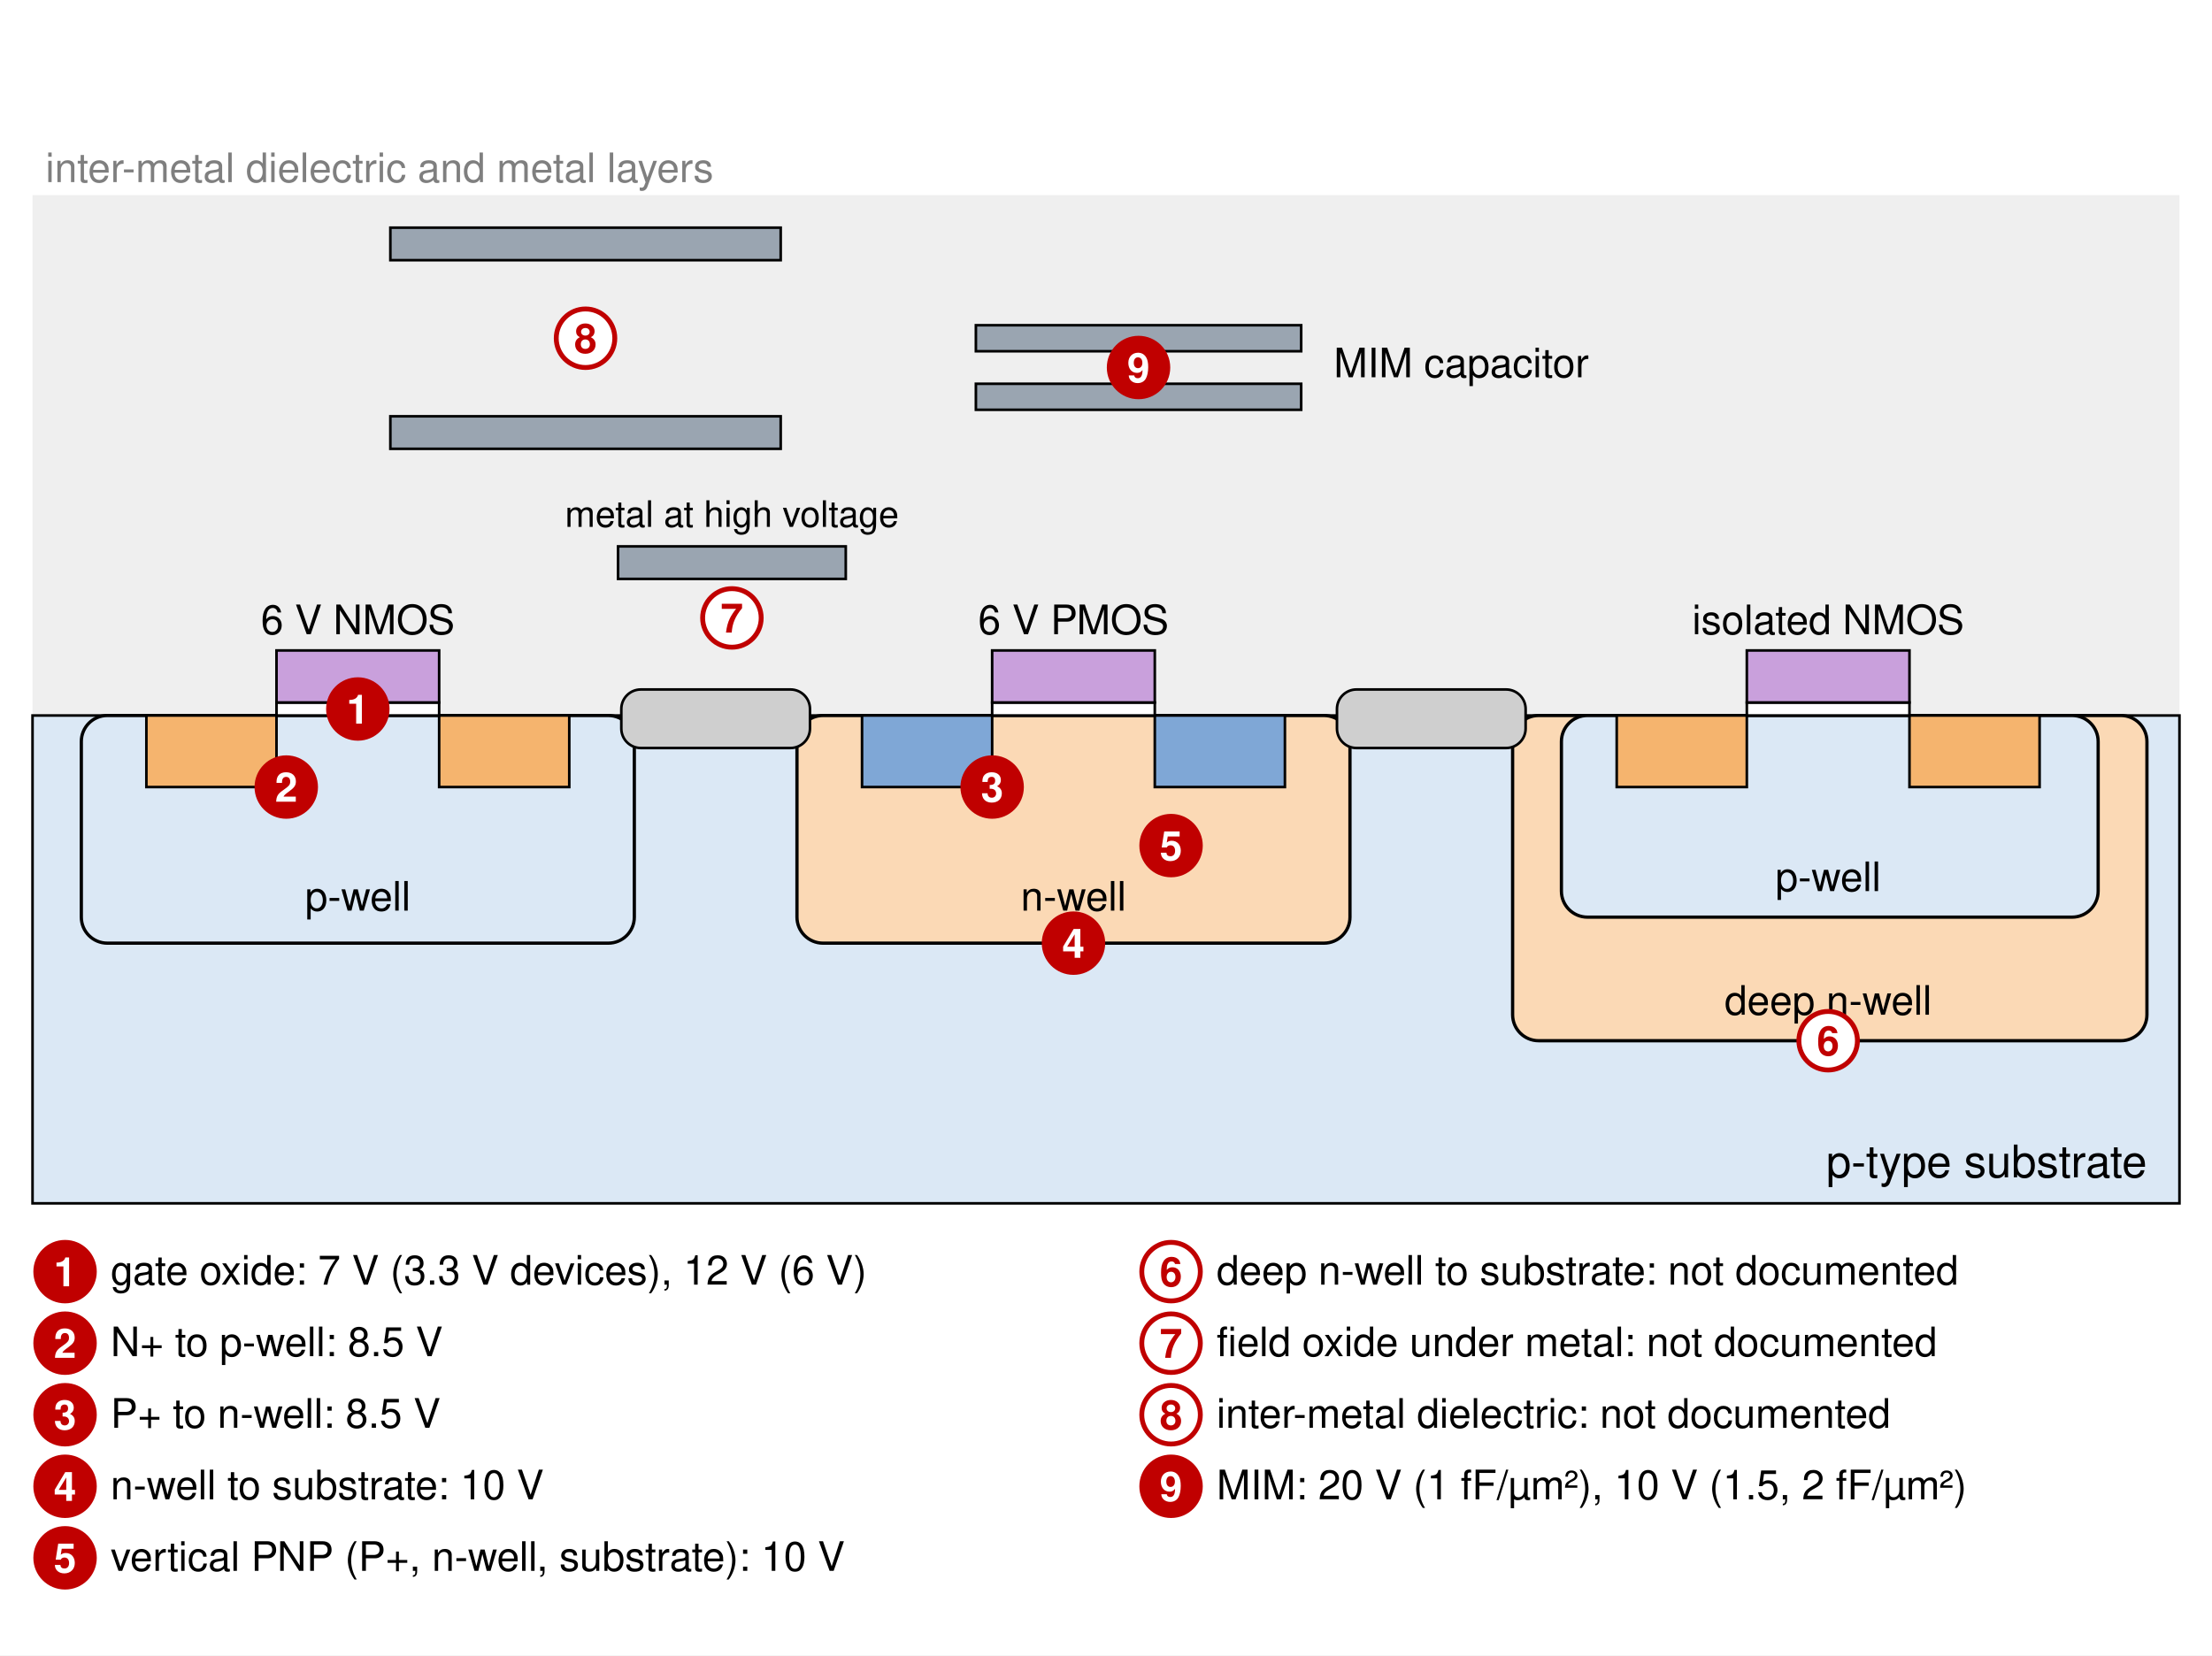
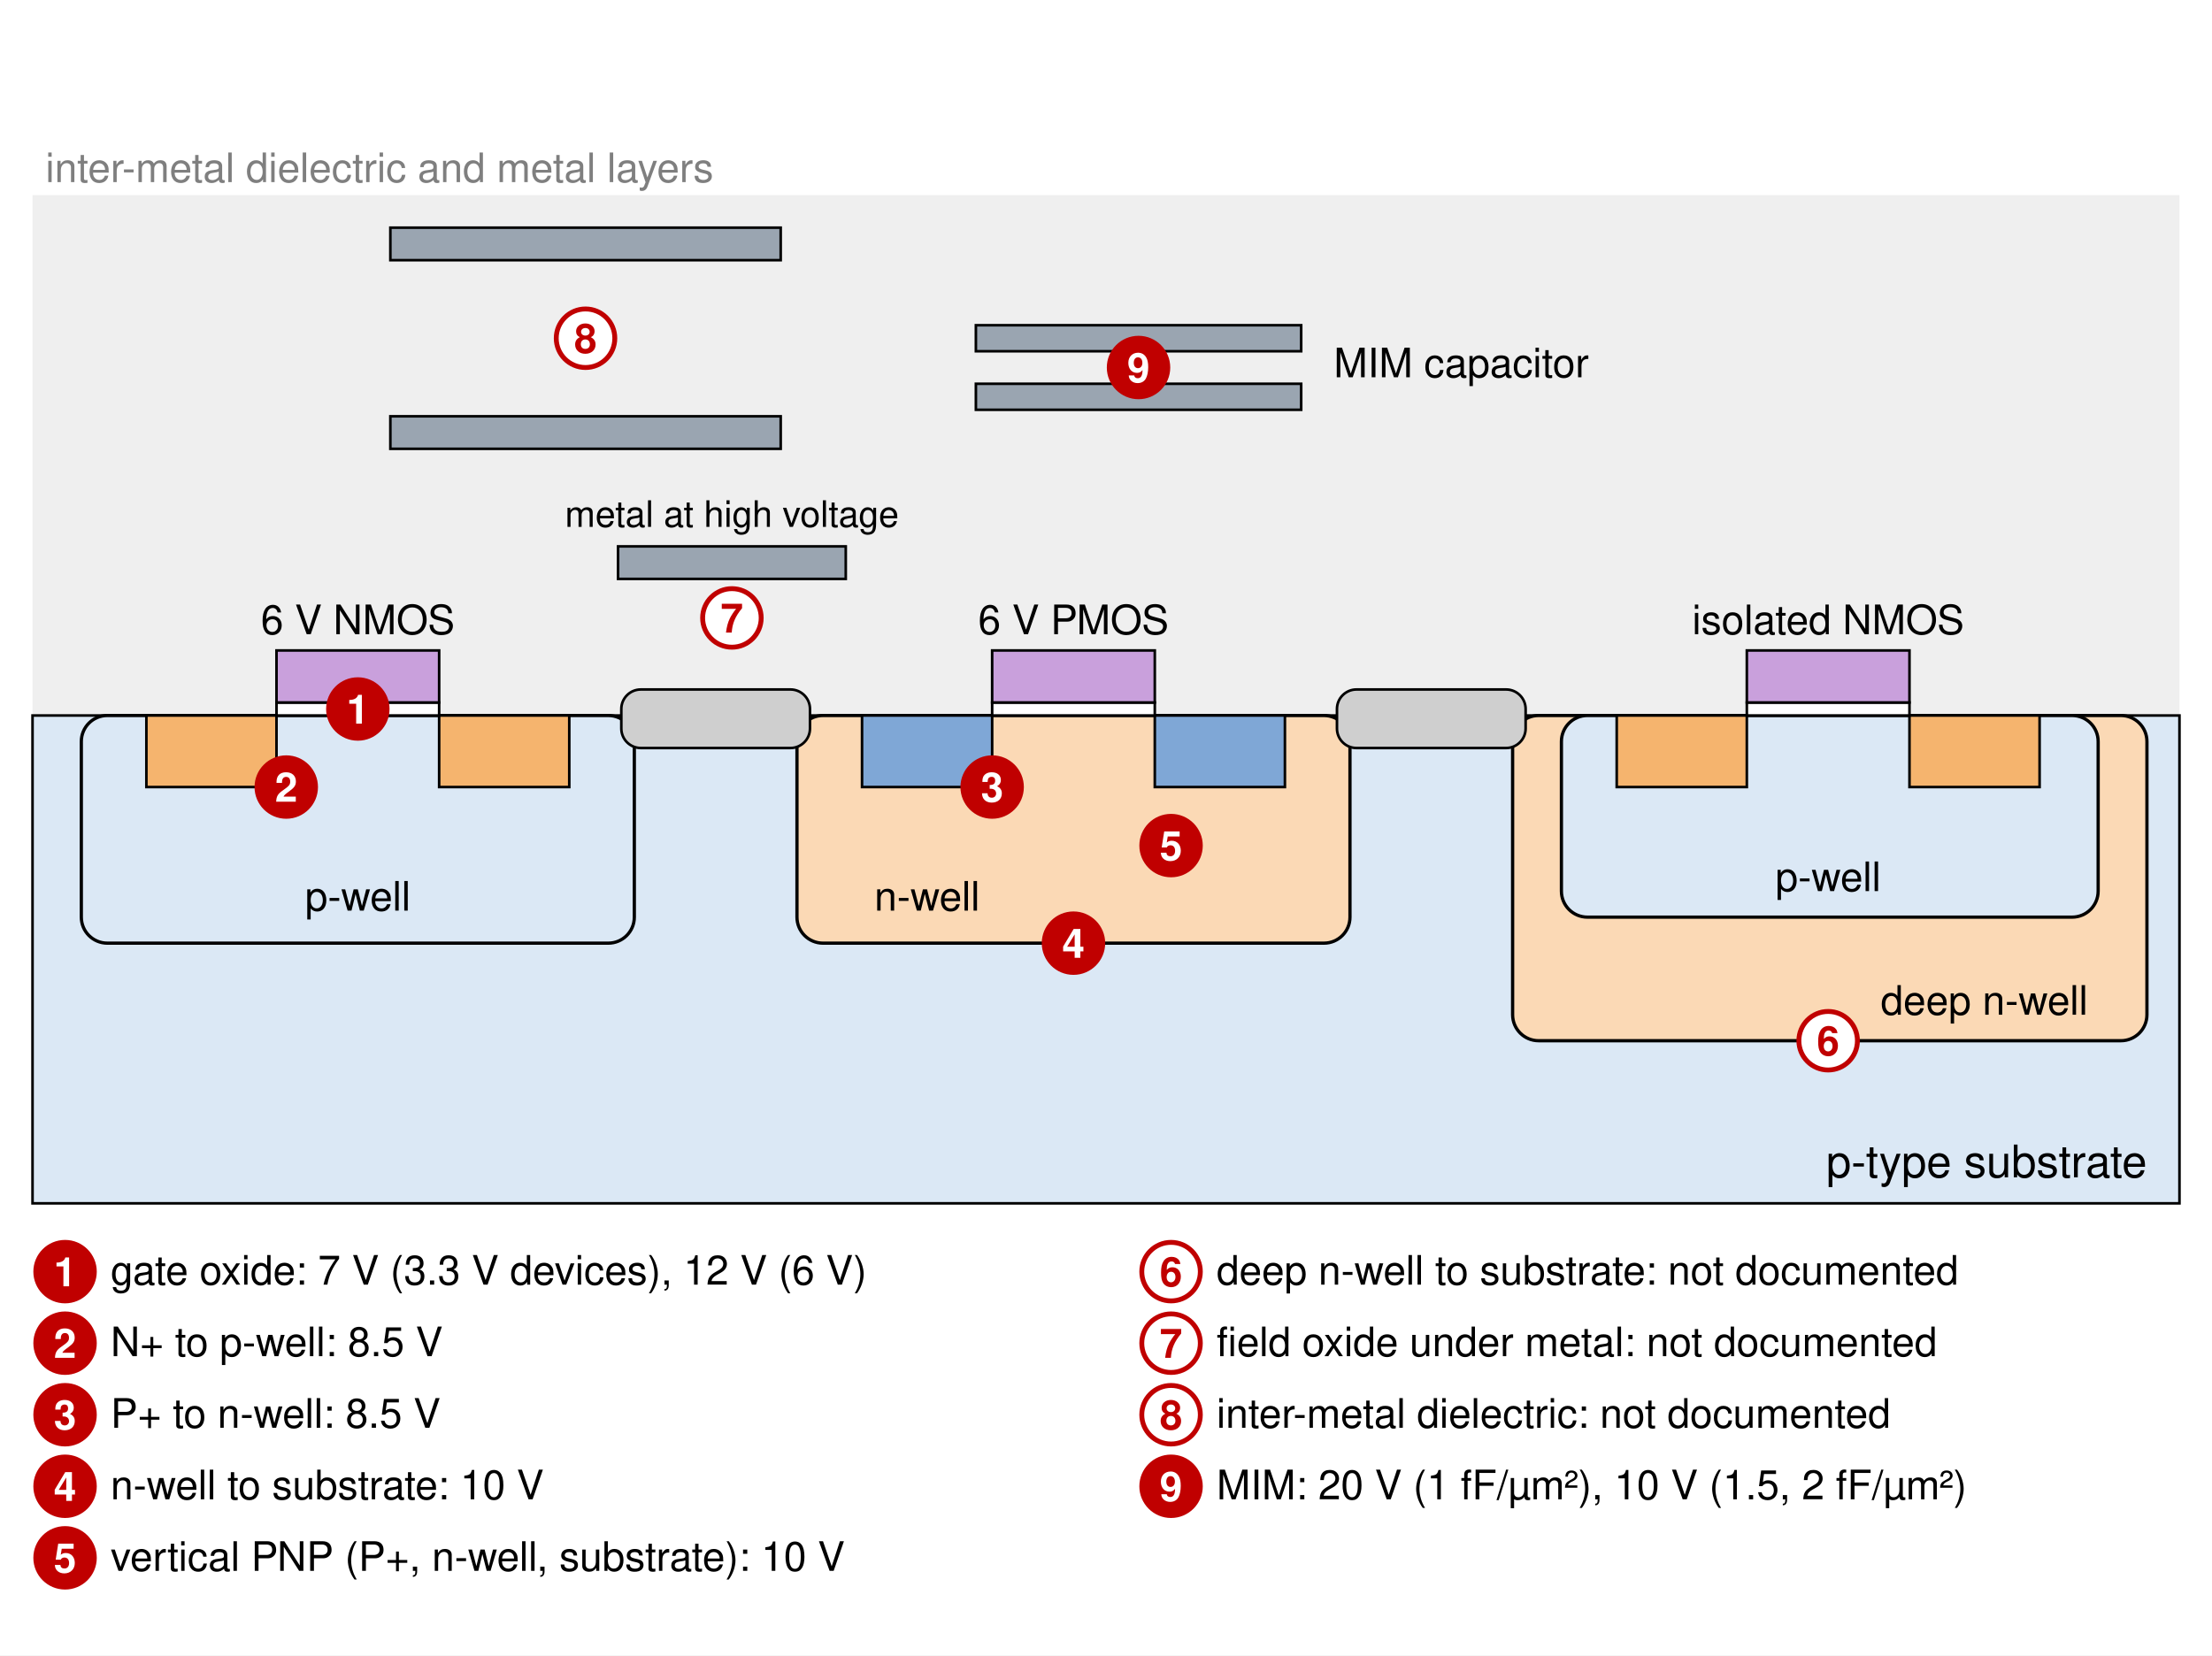
<svg xmlns="http://www.w3.org/2000/svg" width="680" height="509" viewBox="0 0 680 509">
  <defs>
    <marker id="arr" viewBox="0 0 10 10" refX="9" refY="5" markerWidth="7" markerHeight="7" orient="auto-start-reverse">
      <path d="M0,0 L10,5 L0,10 z" fill="#000000" />
    </marker>
  </defs>
  <rect width="680" height="509" fill="#ffffff" />
  <rect x="10.0" y="60.0" width="660.0" height="160.0" rx="0" fill="#efefef" stroke="none" stroke-width="1.0" />
  <rect x="10.0" y="220.0" width="660.0" height="150.0" rx="0" fill="#dbe8f5" stroke="#000000" stroke-width="0.8" />
  <text x="660.0" y="362.0" font-family="Helvetica, Arial, sans-serif" font-size="13.8" text-anchor="end" font-weight="normal" fill="#000000">p-type substrate</text>
  <rect x="25.0" y="220.0" width="170.0" height="70.0" rx="8" fill="#dbe8f5" stroke="#000000" stroke-width="1.0" />
  <text x="110.0" y="280.0" font-family="Helvetica, Arial, sans-serif" font-size="12.5" text-anchor="middle" font-weight="normal" fill="#000000">p-well</text>
  <rect x="245.0" y="220.0" width="170.0" height="70.0" rx="8" fill="#fbd9b5" stroke="#000000" stroke-width="1.0" />
-   <text x="330.0" y="280.0" font-family="Helvetica, Arial, sans-serif" font-size="12.5" text-anchor="middle" font-weight="normal" fill="#000000">n-well</text>
+   <text x="285.0" y="280.0" font-family="Helvetica, Arial, sans-serif" font-size="12.5" text-anchor="middle" font-weight="normal" fill="#000000">n-well</text>
  <rect x="465.0" y="220.0" width="195.0" height="100.0" rx="8" fill="#fbd9b5" stroke="#000000" stroke-width="1.0" />
  <rect x="480.0" y="220.0" width="165.0" height="62.0" rx="8" fill="#dbe8f5" stroke="#000000" stroke-width="1.0" />
  <text x="562.0" y="274.0" font-family="Helvetica, Arial, sans-serif" font-size="12.5" text-anchor="middle" font-weight="normal" fill="#000000">p-well</text>
-   <text x="562.0" y="312.0" font-family="Helvetica, Arial, sans-serif" font-size="12.5" text-anchor="middle" font-weight="normal" fill="#000000">deep n-well</text>
+   <text x="610.0" y="312.0" font-family="Helvetica, Arial, sans-serif" font-size="12.5" text-anchor="middle" font-weight="normal" fill="#000000">deep n-well</text>
  <rect x="191.0" y="212.0" width="58.0" height="18.0" rx="6" fill="#cfcfcf" stroke="#000000" stroke-width="0.8" />
  <rect x="411.0" y="212.0" width="58.0" height="18.0" rx="6" fill="#cfcfcf" stroke="#000000" stroke-width="0.8" />
  <rect x="45.0" y="220.0" width="40.0" height="22.0" rx="0" fill="#f5b46e" stroke="#000000" stroke-width="0.8" />
  <rect x="135.0" y="220.0" width="40.0" height="22.0" rx="0" fill="#f5b46e" stroke="#000000" stroke-width="0.8" />
  <rect x="85.0" y="216.0" width="50.0" height="4.0" rx="0" fill="#ffffff" stroke="#000000" stroke-width="0.8" />
  <rect x="85.0" y="200.0" width="50.0" height="16.0" rx="0" fill="#c9a0dc" stroke="#000000" stroke-width="0.8" />
  <text x="110.0" y="195.0" font-family="Helvetica, Arial, sans-serif" font-size="12.5" text-anchor="middle" font-weight="normal" fill="#000000">6 V NMOS</text>
  <rect x="265.0" y="220.0" width="40.0" height="22.0" rx="0" fill="#7fa7d6" stroke="#000000" stroke-width="0.8" />
  <rect x="355.0" y="220.0" width="40.0" height="22.0" rx="0" fill="#7fa7d6" stroke="#000000" stroke-width="0.8" />
  <rect x="305.0" y="216.0" width="50.0" height="4.0" rx="0" fill="#ffffff" stroke="#000000" stroke-width="0.8" />
  <rect x="305.0" y="200.0" width="50.0" height="16.0" rx="0" fill="#c9a0dc" stroke="#000000" stroke-width="0.8" />
  <text x="330.0" y="195.0" font-family="Helvetica, Arial, sans-serif" font-size="12.5" text-anchor="middle" font-weight="normal" fill="#000000">6 V PMOS</text>
  <rect x="497.0" y="220.0" width="40.0" height="22.0" rx="0" fill="#f5b46e" stroke="#000000" stroke-width="0.8" />
  <rect x="587.0" y="220.0" width="40.0" height="22.0" rx="0" fill="#f5b46e" stroke="#000000" stroke-width="0.8" />
  <rect x="537.0" y="216.0" width="50.0" height="4.0" rx="0" fill="#ffffff" stroke="#000000" stroke-width="0.8" />
  <rect x="537.0" y="200.0" width="50.0" height="16.0" rx="0" fill="#c9a0dc" stroke="#000000" stroke-width="0.8" />
  <text x="562.0" y="195.0" font-family="Helvetica, Arial, sans-serif" font-size="12.5" text-anchor="middle" font-weight="normal" fill="#000000">isolated NMOS</text>
  <rect x="190.0" y="168.0" width="70.0" height="10.0" rx="0" fill="#9aa5b1" stroke="#000000" stroke-width="0.8" />
  <text x="225.0" y="162.0" font-family="Helvetica, Arial, sans-serif" font-size="11.2" text-anchor="middle" font-weight="normal" fill="#000000">metal at high voltage</text>
  <rect x="300.0" y="100.0" width="100.0" height="8.0" rx="0" fill="#9aa5b1" stroke="#000000" stroke-width="0.8" />
  <rect x="300.0" y="118.0" width="100.0" height="8.0" rx="0" fill="#9aa5b1" stroke="#000000" stroke-width="0.8" />
  <text x="410.0" y="116.0" font-family="Helvetica, Arial, sans-serif" font-size="12.5" text-anchor="start" font-weight="normal" fill="#000000">MIM capacitor</text>
  <rect x="120.0" y="70.0" width="120.0" height="10.0" rx="0" fill="#9aa5b1" stroke="#000000" stroke-width="0.8" />
  <rect x="120.0" y="128.0" width="120.0" height="10.0" rx="0" fill="#9aa5b1" stroke="#000000" stroke-width="0.8" />
  <text x="14.0" y="56.0" font-family="Helvetica, Arial, sans-serif" font-size="12.5" text-anchor="start" font-weight="normal" fill="#7f7f7f">inter-metal dielectric and metal layers</text>
  <circle cx="110" cy="218" r="9" fill="#c00000" stroke="#c00000" stroke-width="1.5" />
  <text x="110.0" y="222.5" font-family="Helvetica, Arial, sans-serif" font-size="12.5" text-anchor="middle" font-weight="bold" fill="#ffffff">1</text>
  <circle cx="88" cy="242" r="9" fill="#c00000" stroke="#c00000" stroke-width="1.5" />
  <text x="88.0" y="246.5" font-family="Helvetica, Arial, sans-serif" font-size="12.5" text-anchor="middle" font-weight="bold" fill="#ffffff">2</text>
  <circle cx="305" cy="242" r="9" fill="#c00000" stroke="#c00000" stroke-width="1.5" />
  <text x="305.0" y="246.5" font-family="Helvetica, Arial, sans-serif" font-size="12.5" text-anchor="middle" font-weight="bold" fill="#ffffff">3</text>
  <circle cx="330" cy="290" r="9" fill="#c00000" stroke="#c00000" stroke-width="1.5" />
  <text x="330.0" y="294.5" font-family="Helvetica, Arial, sans-serif" font-size="12.5" text-anchor="middle" font-weight="bold" fill="#ffffff">4</text>
  <circle cx="360" cy="260" r="9" fill="#c00000" stroke="#c00000" stroke-width="1.5" />
  <text x="360.0" y="264.5" font-family="Helvetica, Arial, sans-serif" font-size="12.5" text-anchor="middle" font-weight="bold" fill="#ffffff">5</text>
  <circle cx="562" cy="320" r="9" fill="#ffffff" stroke="#c00000" stroke-width="1.5" />
  <text x="562.0" y="324.5" font-family="Helvetica, Arial, sans-serif" font-size="12.5" text-anchor="middle" font-weight="bold" fill="#c00000">6</text>
  <circle cx="225" cy="190" r="9" fill="#ffffff" stroke="#c00000" stroke-width="1.5" />
  <text x="225.0" y="194.5" font-family="Helvetica, Arial, sans-serif" font-size="12.5" text-anchor="middle" font-weight="bold" fill="#c00000">7</text>
  <circle cx="180" cy="104" r="9" fill="#ffffff" stroke="#c00000" stroke-width="1.5" />
  <text x="180.0" y="108.5" font-family="Helvetica, Arial, sans-serif" font-size="12.5" text-anchor="middle" font-weight="bold" fill="#c00000">8</text>
  <circle cx="350" cy="113" r="9" fill="#c00000" stroke="#c00000" stroke-width="1.5" />
  <text x="350.0" y="117.5" font-family="Helvetica, Arial, sans-serif" font-size="12.5" text-anchor="middle" font-weight="bold" fill="#ffffff">9</text>
  <circle cx="20" cy="391" r="9" fill="#c00000" stroke="#c00000" stroke-width="1.5" />
  <text x="20.0" y="395.5" font-family="Helvetica, Arial, sans-serif" font-size="12.5" text-anchor="middle" font-weight="bold" fill="#ffffff">1</text>
  <text x="34.0" y="395.0" font-family="Helvetica, Arial, sans-serif" font-size="12.5" text-anchor="start" font-weight="normal" fill="#000000">gate oxide: 7 V (3.3 V devices), 12 V (6 V)</text>
  <circle cx="20" cy="413" r="9" fill="#c00000" stroke="#c00000" stroke-width="1.5" />
  <text x="20.0" y="417.5" font-family="Helvetica, Arial, sans-serif" font-size="12.5" text-anchor="middle" font-weight="bold" fill="#ffffff">2</text>
  <text x="34.0" y="417.0" font-family="Helvetica, Arial, sans-serif" font-size="12.5" text-anchor="start" font-weight="normal" fill="#000000">N+ to p-well: 8.5 V</text>
  <circle cx="20" cy="435" r="9" fill="#c00000" stroke="#c00000" stroke-width="1.5" />
  <text x="20.0" y="439.5" font-family="Helvetica, Arial, sans-serif" font-size="12.5" text-anchor="middle" font-weight="bold" fill="#ffffff">3</text>
  <text x="34.0" y="439.0" font-family="Helvetica, Arial, sans-serif" font-size="12.5" text-anchor="start" font-weight="normal" fill="#000000">P+ to n-well: 8.5 V</text>
  <circle cx="20" cy="457" r="9" fill="#c00000" stroke="#c00000" stroke-width="1.5" />
  <text x="20.0" y="461.5" font-family="Helvetica, Arial, sans-serif" font-size="12.5" text-anchor="middle" font-weight="bold" fill="#ffffff">4</text>
  <text x="34.0" y="461.0" font-family="Helvetica, Arial, sans-serif" font-size="12.5" text-anchor="start" font-weight="normal" fill="#000000">n-well to substrate: 10 V</text>
  <circle cx="20" cy="479" r="9" fill="#c00000" stroke="#c00000" stroke-width="1.5" />
  <text x="20.0" y="483.5" font-family="Helvetica, Arial, sans-serif" font-size="12.5" text-anchor="middle" font-weight="bold" fill="#ffffff">5</text>
  <text x="34.0" y="483.0" font-family="Helvetica, Arial, sans-serif" font-size="12.5" text-anchor="start" font-weight="normal" fill="#000000">vertical PNP (P+, n-well, substrate): 10 V</text>
  <circle cx="360" cy="391" r="9" fill="#ffffff" stroke="#c00000" stroke-width="1.5" />
  <text x="360.0" y="395.5" font-family="Helvetica, Arial, sans-serif" font-size="12.5" text-anchor="middle" font-weight="bold" fill="#c00000">6</text>
  <text x="374.0" y="395.0" font-family="Helvetica, Arial, sans-serif" font-size="12.5" text-anchor="start" font-weight="normal" fill="#000000">deep n-well to substrate: not documented</text>
  <circle cx="360" cy="413" r="9" fill="#ffffff" stroke="#c00000" stroke-width="1.5" />
  <text x="360.0" y="417.5" font-family="Helvetica, Arial, sans-serif" font-size="12.5" text-anchor="middle" font-weight="bold" fill="#c00000">7</text>
  <text x="374.0" y="417.0" font-family="Helvetica, Arial, sans-serif" font-size="12.5" text-anchor="start" font-weight="normal" fill="#000000">field oxide under metal: not documented</text>
  <circle cx="360" cy="435" r="9" fill="#ffffff" stroke="#c00000" stroke-width="1.5" />
  <text x="360.0" y="439.5" font-family="Helvetica, Arial, sans-serif" font-size="12.5" text-anchor="middle" font-weight="bold" fill="#c00000">8</text>
  <text x="374.0" y="439.0" font-family="Helvetica, Arial, sans-serif" font-size="12.5" text-anchor="start" font-weight="normal" fill="#000000">inter-metal dielectric: not documented</text>
  <circle cx="360" cy="457" r="9" fill="#c00000" stroke="#c00000" stroke-width="1.5" />
  <text x="360.0" y="461.5" font-family="Helvetica, Arial, sans-serif" font-size="12.5" text-anchor="middle" font-weight="bold" fill="#ffffff">9</text>
  <text x="374.0" y="461.0" font-family="Helvetica, Arial, sans-serif" font-size="12.5" text-anchor="start" font-weight="normal" fill="#000000">MIM: 20 V (1 fF/µm²), 10 V (1.5, 2 fF/µm²)</text>
</svg>
